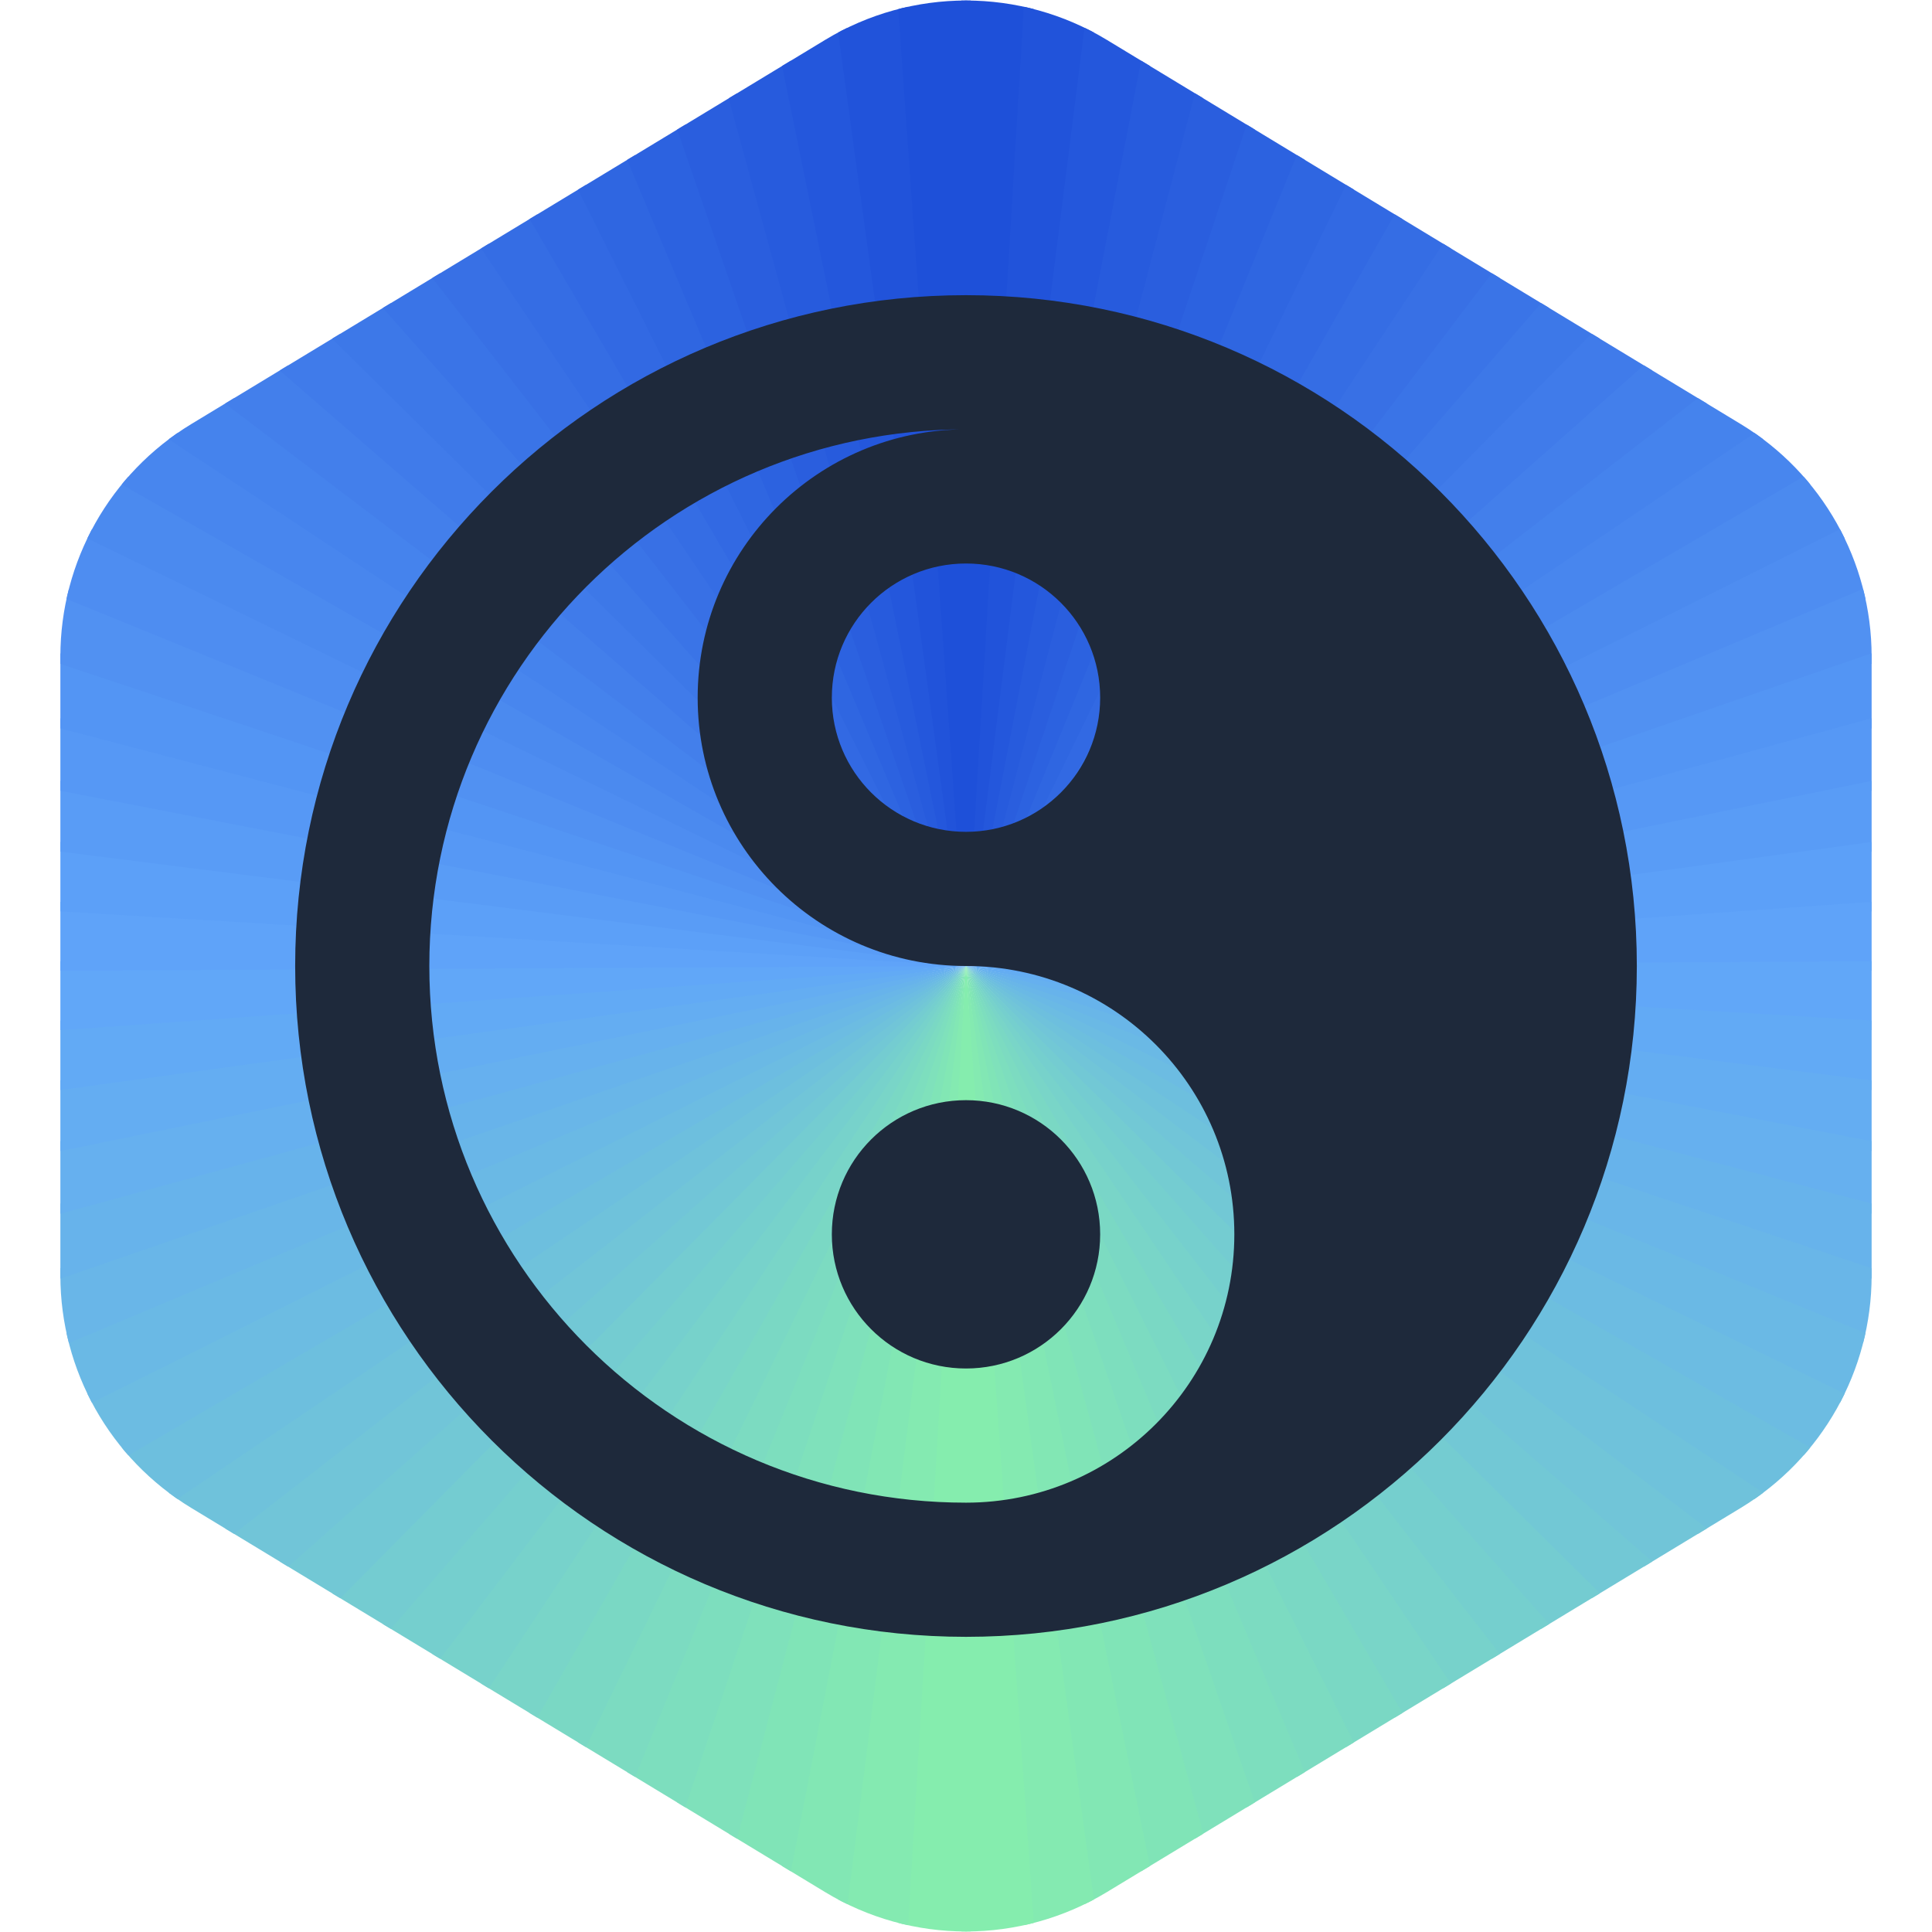
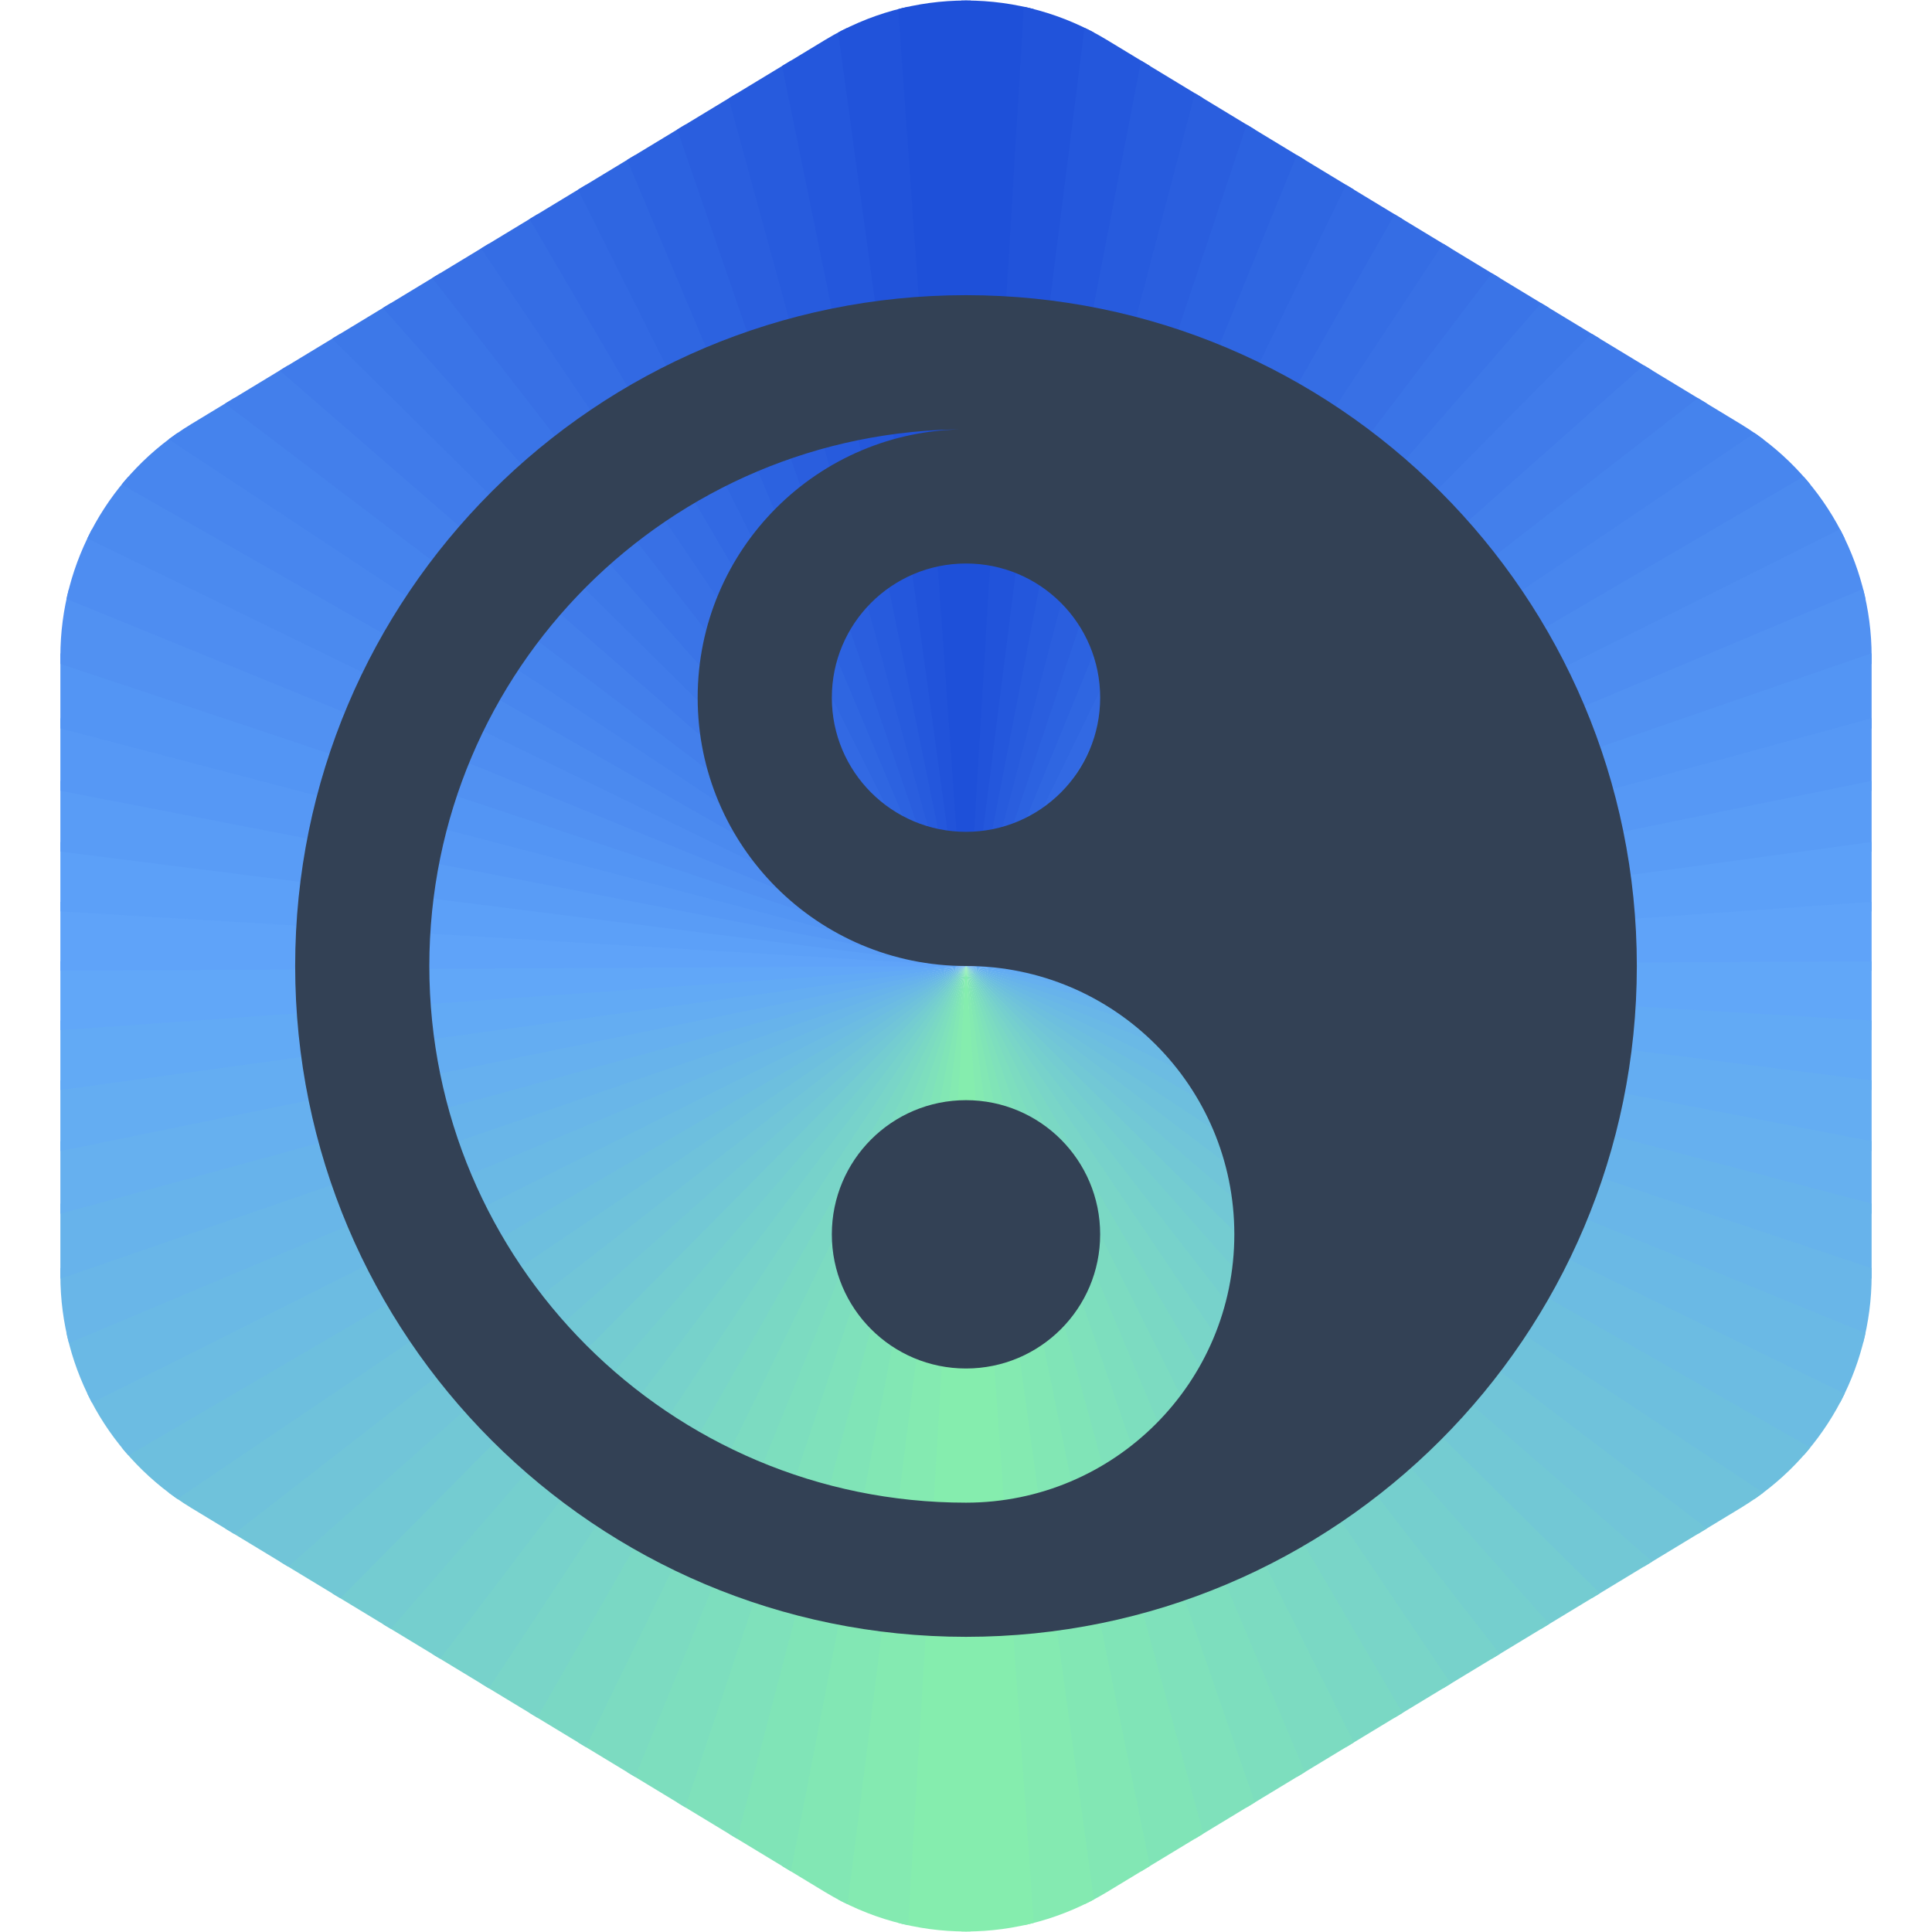
<svg xmlns="http://www.w3.org/2000/svg" viewBox="-2.4 -2.4 28.8 28.8" width="256" height="256" role="img" aria-label="swatchbook">
  <defs>
    <clipPath id="badge">
      <path transform="translate(-2.4 -2.4) scale(1.8)" d="M9.166.33a2.25 2.25 0 00-2.332 0l-5.25 3.182A2.25 2.25 0 00.5 5.436v5.128a2.25 2.25 0 001.084 1.924l5.25 3.182a2.25 2.25 0 002.332 0l5.25-3.182a2.25 2.25 0 001.084-1.924V5.436a2.25 2.25 0 00-1.084-1.924L9.166.33z" />
    </clipPath>
    <style>
      .sb-spin { animation: sb-spin 24s linear infinite; transform-origin: 12px 12px; transform-box: view-box; }
      @keyframes sb-spin { to { transform: rotate(360deg); } }
      @media (prefers-reduced-motion: reduce) { .sb-spin { animation: none; } }
    </style>
  </defs>
  <g clip-path="url(#badge)">
    <g class="sb-spin">
      <path fill="#1e50d9" d="M12 12 L11.916 -4 A16 16 0 0 1 13.13 -3.96 Z" />
      <path fill="#2153da" d="M12 12 L12.963 -3.971 A16 16 0 0 1 14.171 -3.852 Z" />
      <path fill="#2457dc" d="M12 12 L14.005 -3.874 A16 16 0 0 1 15.204 -3.676 Z" />
      <path fill="#275bdd" d="M12 12 L15.039 -3.709 A16 16 0 0 1 16.222 -3.433 Z" />
      <path fill="#2a5ede" d="M12 12 L16.06 -3.476 A16 16 0 0 1 17.222 -3.124 Z" />
      <path fill="#2c62e0" d="M12 12 L17.064 -3.178 A16 16 0 0 1 18.2 -2.75 Z" />
      <path fill="#2f66e1" d="M12 12 L18.045 -2.814 A16 16 0 0 1 19.152 -2.313 Z" />
      <path fill="#3269e3" d="M12 12 L19.001 -2.387 A16 16 0 0 1 20.072 -1.814 Z" />
      <path fill="#356de4" d="M12 12 L19.927 -1.898 A16 16 0 0 1 20.959 -1.257 Z" />
      <path fill="#3870e5" d="M12 12 L20.819 -1.35 A16 16 0 0 1 21.807 -0.642 Z" />
      <path fill="#3a74e7" d="M12 12 L21.674 -0.744 A16 16 0 0 1 22.612 0.026 Z" />
      <path fill="#3d78e8" d="M12 12 L22.486 -0.085 A16 16 0 0 1 23.373 0.746 Z" />
      <path fill="#407bea" d="M12 12 L23.254 0.627 A16 16 0 0 1 24.085 1.514 Z" />
      <path fill="#437feb" d="M12 12 L23.974 1.388 A16 16 0 0 1 24.744 2.326 Z" />
      <path fill="#4583ed" d="M12 12 L24.642 2.193 A16 16 0 0 1 25.35 3.181 Z" />
      <path fill="#4886ee" d="M12 12 L25.257 3.041 A16 16 0 0 1 25.898 4.073 Z" />
      <path fill="#4b8aef" d="M12 12 L25.814 3.928 A16 16 0 0 1 26.387 4.999 Z" />
      <path fill="#4e8df1" d="M12 12 L26.313 4.848 A16 16 0 0 1 26.814 5.955 Z" />
      <path fill="#5191f2" d="M12 12 L26.75 5.8 A16 16 0 0 1 27.178 6.936 Z" />
      <path fill="#5395f4" d="M12 12 L27.124 6.778 A16 16 0 0 1 27.476 7.94 Z" />
      <path fill="#5698f5" d="M12 12 L27.433 7.778 A16 16 0 0 1 27.709 8.961 Z" />
      <path fill="#599cf6" d="M12 12 L27.676 8.796 A16 16 0 0 1 27.874 9.995 Z" />
      <path fill="#5ca0f8" d="M12 12 L27.852 9.829 A16 16 0 0 1 27.971 11.037 Z" />
      <path fill="#5fa3f9" d="M12 12 L27.96 10.87 A16 16 0 0 1 28 12.084 Z" />
      <path fill="#61a7f8" d="M12 12 L28 11.916 A16 16 0 0 1 27.96 13.13 Z" />
      <path fill="#62aaf5" d="M12 12 L27.971 12.963 A16 16 0 0 1 27.852 14.171 Z" />
      <path fill="#64adf2" d="M12 12 L27.874 14.005 A16 16 0 0 1 27.676 15.204 Z" />
      <path fill="#66b0ef" d="M12 12 L27.709 15.039 A16 16 0 0 1 27.433 16.222 Z" />
      <path fill="#67b3eb" d="M12 12 L27.476 16.06 A16 16 0 0 1 27.124 17.222 Z" />
      <path fill="#69b6e8" d="M12 12 L27.178 17.064 A16 16 0 0 1 26.75 18.2 Z" />
      <path fill="#6ab9e5" d="M12 12 L26.814 18.045 A16 16 0 0 1 26.313 19.152 Z" />
      <path fill="#6cbce2" d="M12 12 L26.387 19.001 A16 16 0 0 1 25.814 20.072 Z" />
      <path fill="#6dbfde" d="M12 12 L25.898 19.927 A16 16 0 0 1 25.257 20.959 Z" />
      <path fill="#6fc2db" d="M12 12 L25.35 20.819 A16 16 0 0 1 24.642 21.807 Z" />
      <path fill="#71c5d8" d="M12 12 L24.744 21.674 A16 16 0 0 1 23.974 22.612 Z" />
      <path fill="#72c8d5" d="M12 12 L24.085 22.486 A16 16 0 0 1 23.254 23.373 Z" />
      <path fill="#74ccd1" d="M12 12 L23.373 23.254 A16 16 0 0 1 22.486 24.085 Z" />
      <path fill="#75cfce" d="M12 12 L22.612 23.974 A16 16 0 0 1 21.674 24.744 Z" />
      <path fill="#77d2cb" d="M12 12 L21.807 24.642 A16 16 0 0 1 20.819 25.35 Z" />
      <path fill="#79d5c8" d="M12 12 L20.959 25.257 A16 16 0 0 1 19.927 25.898 Z" />
      <path fill="#7ad8c4" d="M12 12 L20.072 25.814 A16 16 0 0 1 19.001 26.387 Z" />
      <path fill="#7cdbc1" d="M12 12 L19.152 26.313 A16 16 0 0 1 18.045 26.814 Z" />
      <path fill="#7ddebe" d="M12 12 L18.2 26.75 A16 16 0 0 1 17.064 27.178 Z" />
      <path fill="#7fe1bb" d="M12 12 L17.222 27.124 A16 16 0 0 1 16.06 27.476 Z" />
      <path fill="#80e4b7" d="M12 12 L16.222 27.433 A16 16 0 0 1 15.039 27.709 Z" />
      <path fill="#82e7b4" d="M12 12 L15.204 27.676 A16 16 0 0 1 14.005 27.874 Z" />
      <path fill="#84eab1" d="M12 12 L14.171 27.852 A16 16 0 0 1 12.963 27.971 Z" />
      <path fill="#85edae" d="M12 12 L13.13 27.96 A16 16 0 0 1 11.916 28 Z" />
      <path fill="#85edae" d="M12 12 L12.084 28 A16 16 0 0 1 10.87 27.96 Z" />
      <path fill="#84eab1" d="M12 12 L11.037 27.971 A16 16 0 0 1 9.829 27.852 Z" />
      <path fill="#82e7b4" d="M12 12 L9.995 27.874 A16 16 0 0 1 8.796 27.676 Z" />
      <path fill="#80e4b7" d="M12 12 L8.961 27.709 A16 16 0 0 1 7.778 27.433 Z" />
      <path fill="#7fe1bb" d="M12 12 L7.94 27.476 A16 16 0 0 1 6.778 27.124 Z" />
      <path fill="#7ddebe" d="M12 12 L6.936 27.178 A16 16 0 0 1 5.8 26.75 Z" />
      <path fill="#7cdbc1" d="M12 12 L5.955 26.814 A16 16 0 0 1 4.848 26.313 Z" />
      <path fill="#7ad8c4" d="M12 12 L4.999 26.387 A16 16 0 0 1 3.928 25.814 Z" />
      <path fill="#79d5c8" d="M12 12 L4.073 25.898 A16 16 0 0 1 3.041 25.257 Z" />
      <path fill="#77d2cb" d="M12 12 L3.181 25.35 A16 16 0 0 1 2.193 24.642 Z" />
      <path fill="#75cfce" d="M12 12 L2.326 24.744 A16 16 0 0 1 1.388 23.974 Z" />
      <path fill="#74ccd1" d="M12 12 L1.514 24.085 A16 16 0 0 1 0.627 23.254 Z" />
      <path fill="#72c8d5" d="M12 12 L0.746 23.373 A16 16 0 0 1 -0.085 22.486 Z" />
      <path fill="#71c5d8" d="M12 12 L0.026 22.612 A16 16 0 0 1 -0.744 21.674 Z" />
      <path fill="#6fc2db" d="M12 12 L-0.642 21.807 A16 16 0 0 1 -1.35 20.819 Z" />
      <path fill="#6dbfde" d="M12 12 L-1.257 20.959 A16 16 0 0 1 -1.898 19.927 Z" />
      <path fill="#6cbce2" d="M12 12 L-1.814 20.072 A16 16 0 0 1 -2.387 19.001 Z" />
      <path fill="#6ab9e5" d="M12 12 L-2.313 19.152 A16 16 0 0 1 -2.814 18.045 Z" />
      <path fill="#69b6e8" d="M12 12 L-2.75 18.2 A16 16 0 0 1 -3.178 17.064 Z" />
      <path fill="#67b3eb" d="M12 12 L-3.124 17.222 A16 16 0 0 1 -3.476 16.06 Z" />
      <path fill="#66b0ef" d="M12 12 L-3.433 16.222 A16 16 0 0 1 -3.709 15.039 Z" />
      <path fill="#64adf2" d="M12 12 L-3.676 15.204 A16 16 0 0 1 -3.874 14.005 Z" />
      <path fill="#62aaf5" d="M12 12 L-3.852 14.171 A16 16 0 0 1 -3.971 12.963 Z" />
      <path fill="#61a7f8" d="M12 12 L-3.96 13.13 A16 16 0 0 1 -4 11.916 Z" />
      <path fill="#5fa3f9" d="M12 12 L-4 12.084 A16 16 0 0 1 -3.96 10.87 Z" />
      <path fill="#5ca0f8" d="M12 12 L-3.971 11.037 A16 16 0 0 1 -3.852 9.829 Z" />
      <path fill="#599cf6" d="M12 12 L-3.874 9.995 A16 16 0 0 1 -3.676 8.796 Z" />
      <path fill="#5698f5" d="M12 12 L-3.709 8.961 A16 16 0 0 1 -3.433 7.778 Z" />
      <path fill="#5395f4" d="M12 12 L-3.476 7.94 A16 16 0 0 1 -3.124 6.778 Z" />
      <path fill="#5191f2" d="M12 12 L-3.178 6.936 A16 16 0 0 1 -2.75 5.8 Z" />
      <path fill="#4e8df1" d="M12 12 L-2.814 5.955 A16 16 0 0 1 -2.313 4.848 Z" />
      <path fill="#4b8aef" d="M12 12 L-2.387 4.999 A16 16 0 0 1 -1.814 3.928 Z" />
      <path fill="#4886ee" d="M12 12 L-1.898 4.073 A16 16 0 0 1 -1.257 3.041 Z" />
      <path fill="#4583ed" d="M12 12 L-1.35 3.181 A16 16 0 0 1 -0.642 2.193 Z" />
      <path fill="#437feb" d="M12 12 L-0.744 2.326 A16 16 0 0 1 0.026 1.388 Z" />
      <path fill="#407bea" d="M12 12 L-0.085 1.514 A16 16 0 0 1 0.746 0.627 Z" />
      <path fill="#3d78e8" d="M12 12 L0.627 0.746 A16 16 0 0 1 1.514 -0.085 Z" />
      <path fill="#3a74e7" d="M12 12 L1.388 0.026 A16 16 0 0 1 2.326 -0.744 Z" />
      <path fill="#3870e5" d="M12 12 L2.193 -0.642 A16 16 0 0 1 3.181 -1.35 Z" />
      <path fill="#356de4" d="M12 12 L3.041 -1.257 A16 16 0 0 1 4.073 -1.898 Z" />
      <path fill="#3269e3" d="M12 12 L3.928 -1.814 A16 16 0 0 1 4.999 -2.387 Z" />
      <path fill="#2f66e1" d="M12 12 L4.848 -2.313 A16 16 0 0 1 5.955 -2.814 Z" />
      <path fill="#2c62e0" d="M12 12 L5.8 -2.75 A16 16 0 0 1 6.936 -3.178 Z" />
      <path fill="#2a5ede" d="M12 12 L6.778 -3.124 A16 16 0 0 1 7.94 -3.476 Z" />
      <path fill="#275bdd" d="M12 12 L7.778 -3.433 A16 16 0 0 1 8.961 -3.709 Z" />
      <path fill="#2457dc" d="M12 12 L8.796 -3.676 A16 16 0 0 1 9.995 -3.874 Z" />
      <path fill="#2153da" d="M12 12 L9.829 -3.852 A16 16 0 0 1 11.037 -3.971 Z" />
      <path fill="#1e50d9" d="M12 12 L10.87 -3.96 A16 16 0 0 1 12.084 -4 Z" />
    </g>
  </g>
-   <g fill="#1e293b">
+   <g fill="#334155">
    <path d="M14 16C14 17.105 13.105 18 12 18C10.895 18 10 17.105 10 16C10 14.895 10.895 14 12 14C13.105 14 14 14.895 14 16Z" />
    <path fill-rule="evenodd" clip-rule="evenodd" d="M22 12C22 17.523 17.523 22 12 22C6.477 22 2 17.523 2 12C2 6.477 6.477 2 12 2C17.523 2 22 6.477 22 12ZM12 12C9.791 12 8 10.209 8 8C8 5.791 9.791 4 12 4C7.582 4 4 7.582 4 12C4 16.418 7.582 20 12 20C14.209 20 16 18.209 16 16C16 13.791 14.209 12 12 12ZM14 8C14 9.105 13.105 10 12 10C10.895 10 10 9.105 10 8C10 6.895 10.895 6 12 6C13.105 6 14 6.895 14 8Z" />
  </g>
</svg>
